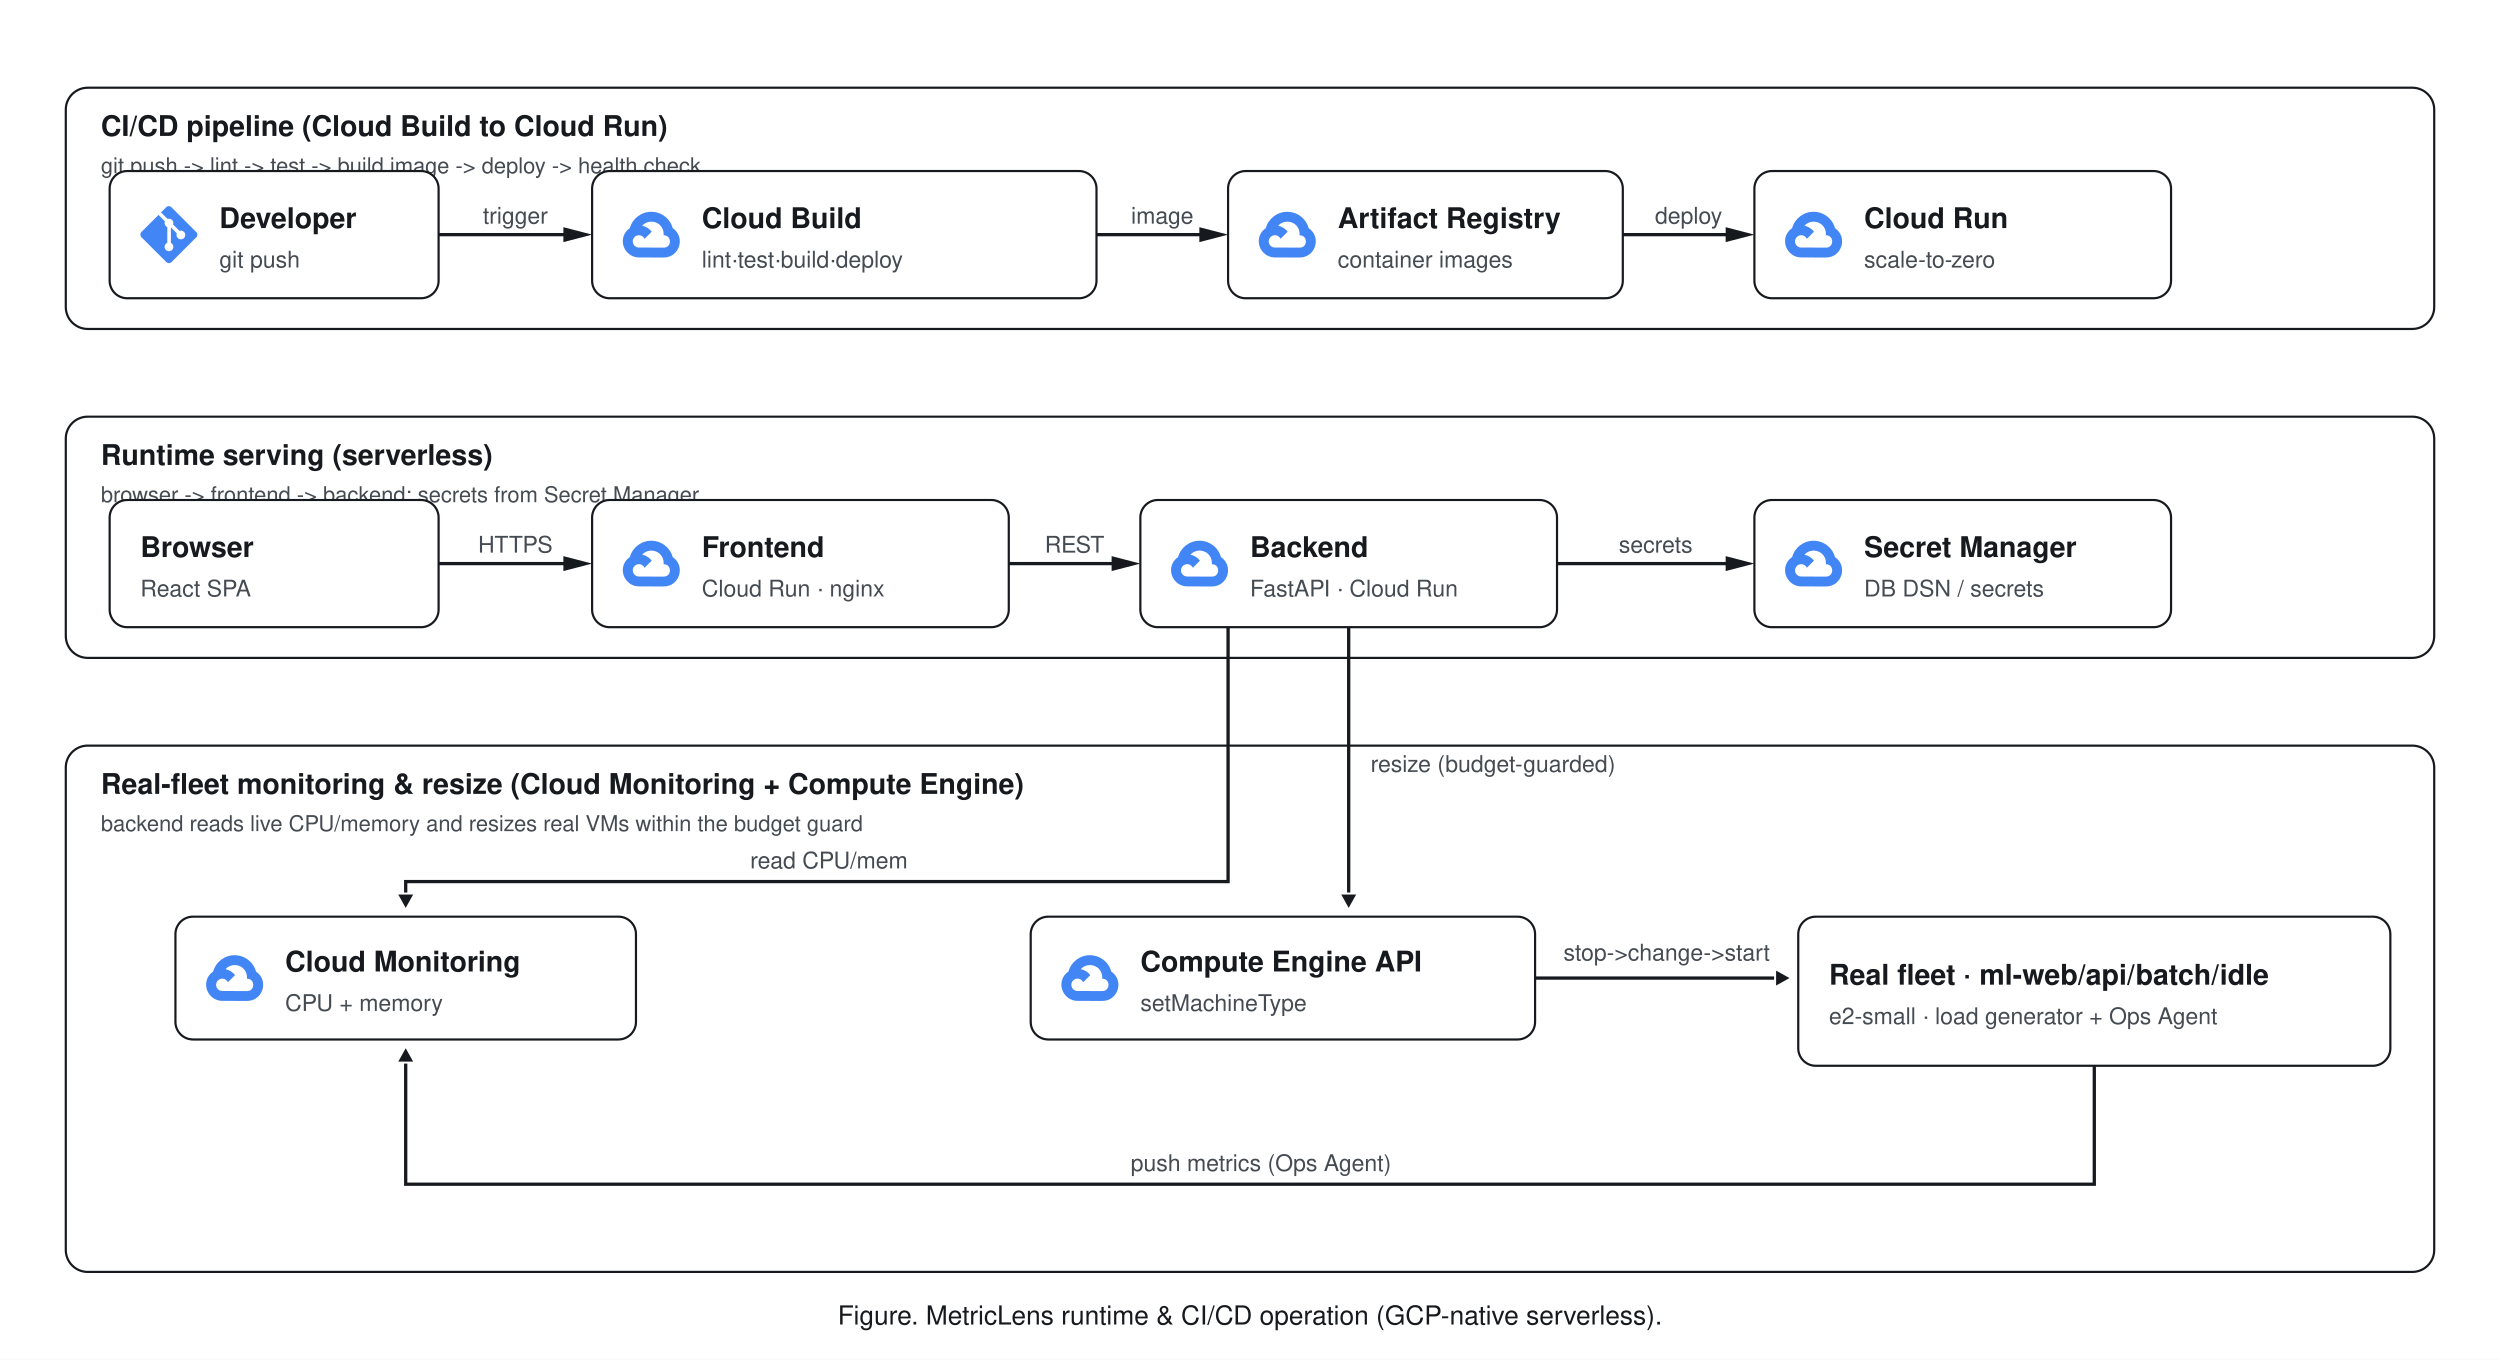
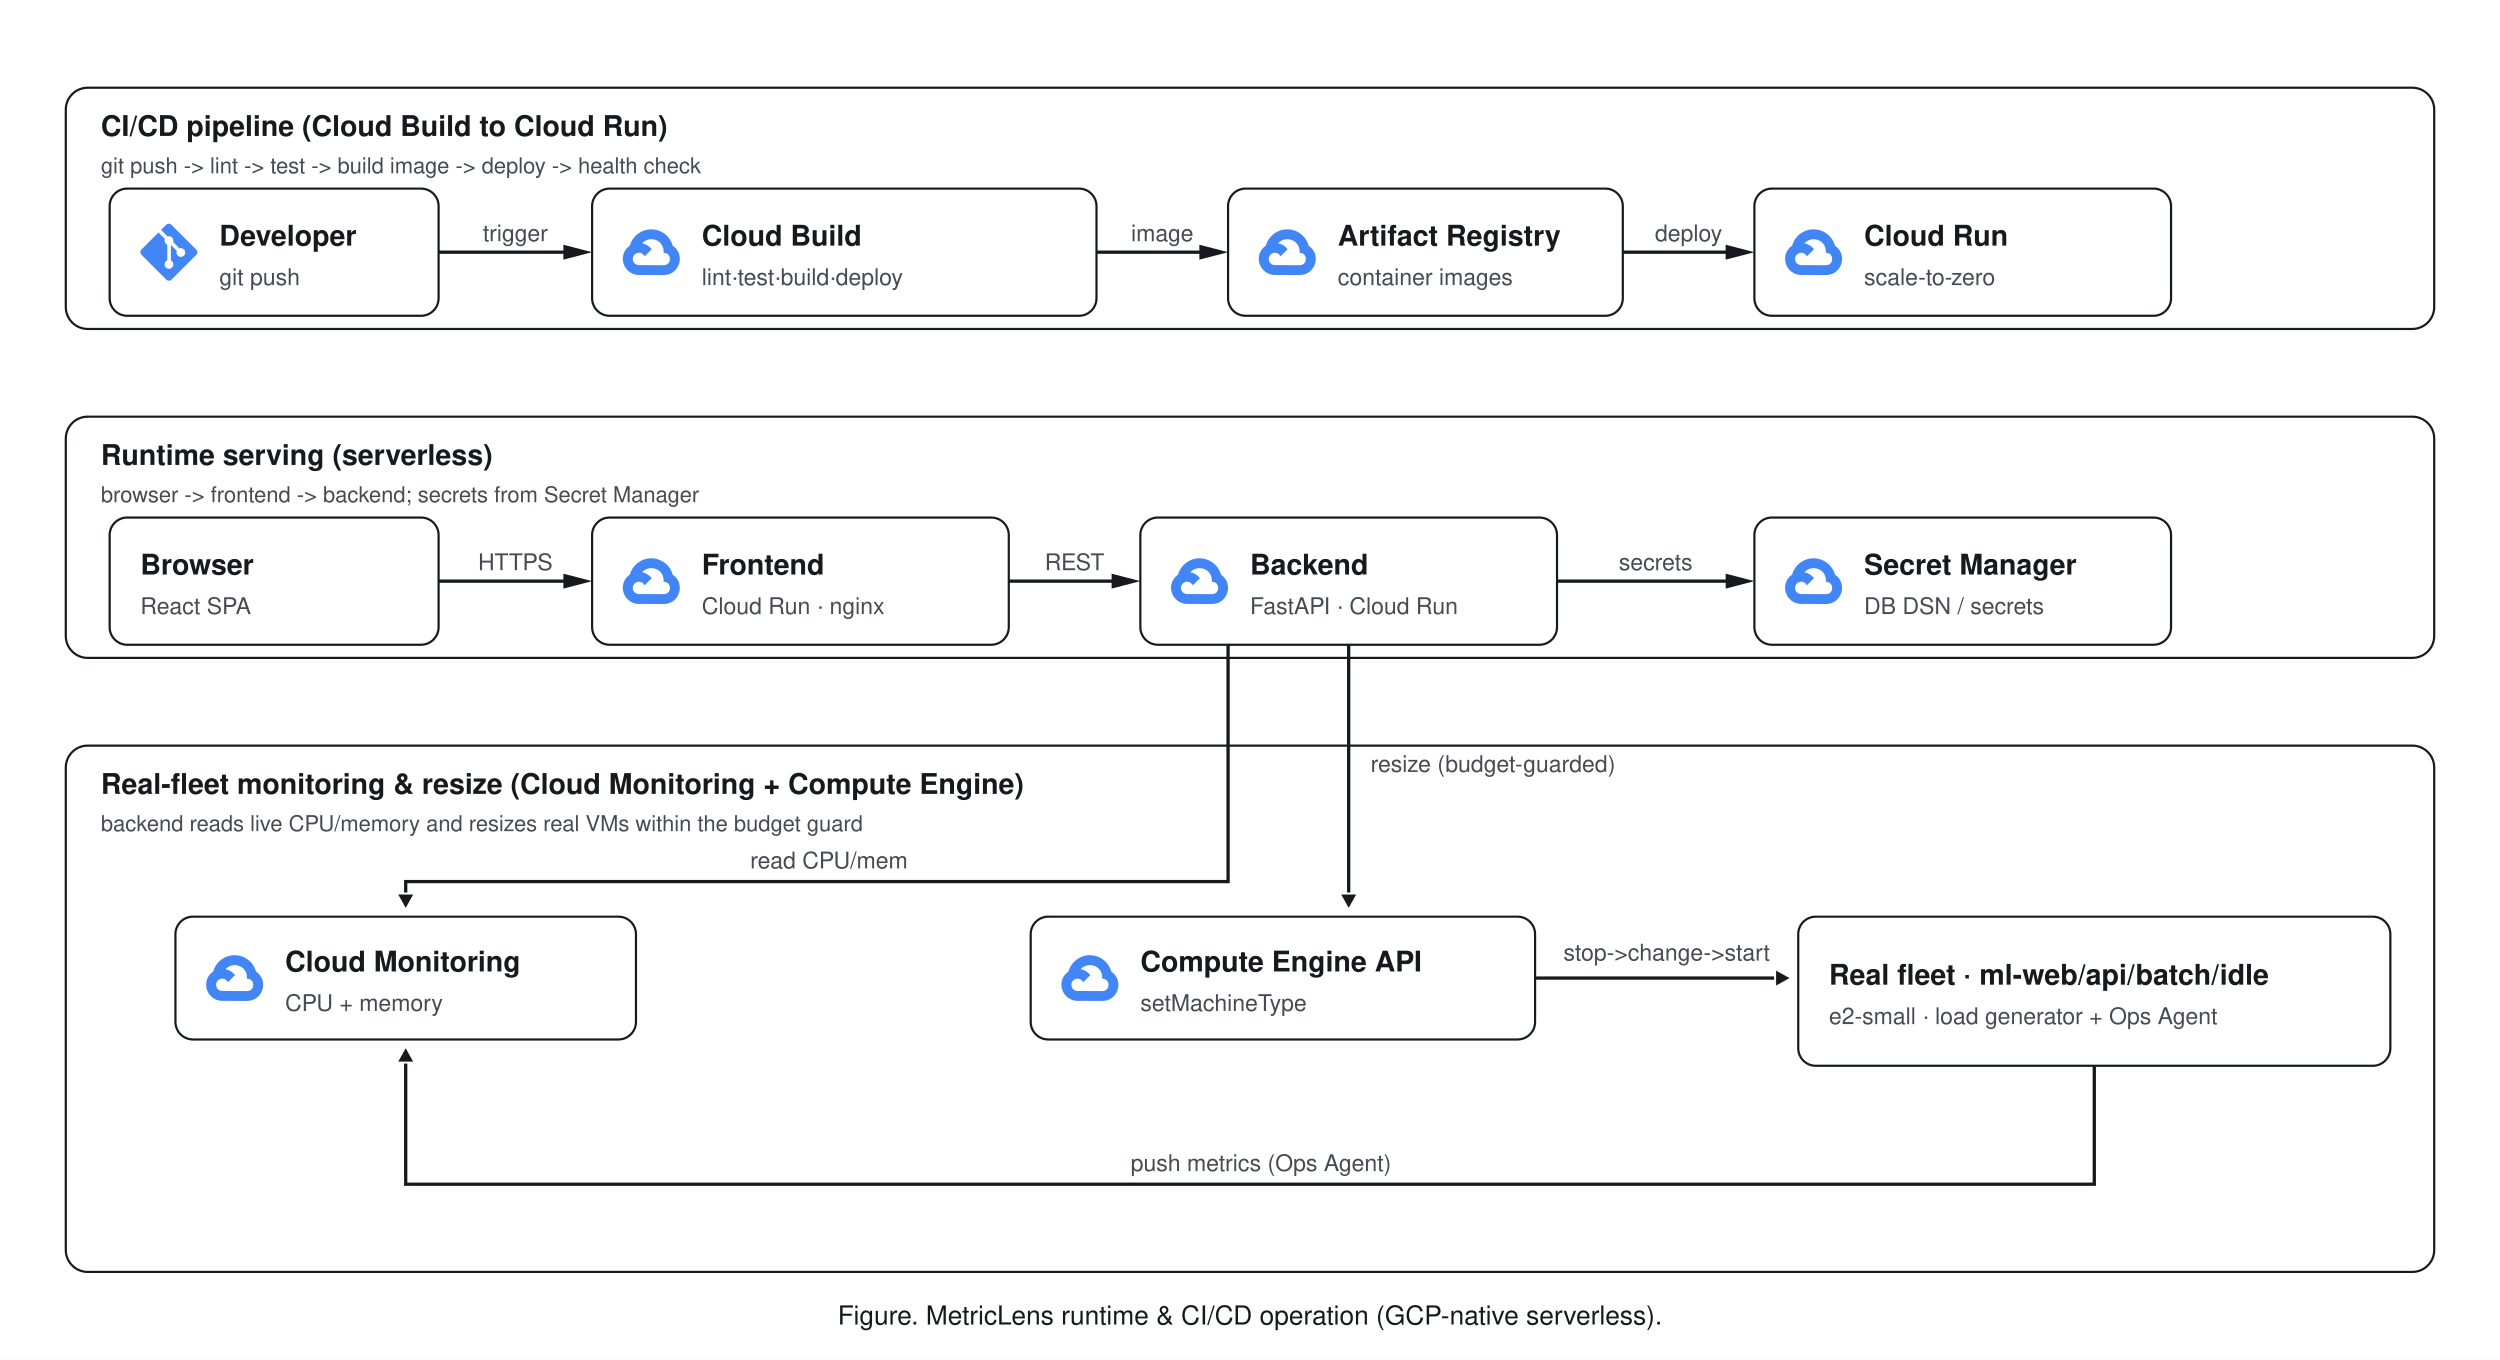
<svg xmlns="http://www.w3.org/2000/svg" width="1140" height="620" viewBox="0 0 1140 620">
  <rect width="1140" height="620" fill="#ffffff" />
  <rect x="30" y="40" width="1080" height="110" rx="10" fill="#ffffff" stroke="#16191d" />
  <text x="46" y="62" font-size="13" fill="#16191d" font-weight="bold" text-anchor="start" font-family="NanumGothic, Helvetica, Arial, sans-serif">CI/CD pipeline (Cloud Build to Cloud Run)</text>
  <text x="46" y="79" font-size="10" fill="#454b52" font-weight="normal" text-anchor="start" font-family="NanumGothic, Helvetica, Arial, sans-serif">git push -&gt; lint -&gt; test -&gt; build image -&gt; deploy -&gt; health check</text>
-   <rect x="50" y="78" width="150" height="58" rx="8" fill="#fff" stroke="#16191d" />
-   <g transform="translate(64,94.0) scale(1.083333)">
+   <rect x="50" y="86" width="150" height="58" rx="8" fill="#fff" stroke="#16191d" />
+   <g transform="translate(64,102.0) scale(1.083333)">
    <path d="M23.546 10.93L13.067.452c-.604-.603-1.582-.603-2.188 0L8.708 2.627l2.76 2.76c.645-.215 1.379-.07 1.889.441.516.515.658 1.258.438 1.9l2.658 2.66c.645-.223 1.387-.078 1.9.435.721.72.721 1.884 0 2.604-.719.719-1.881.719-2.6 0-.539-.541-.674-1.337-.404-1.996L12.86 8.955v6.525c.176.086.342.203.488.348.713.721.713 1.883 0 2.6-.719.721-1.889.721-2.609 0-.719-.719-.719-1.879 0-2.598.182-.18.387-.316.605-.406V8.835c-.217-.091-.424-.222-.6-.401-.545-.545-.676-1.342-.396-2.009L7.636 3.7.45 10.881c-.6.605-.6 1.584 0 2.189l10.48 10.477c.604.604 1.582.604 2.186 0l10.43-10.43c.605-.603.605-1.582 0-2.187" fill="#4285F4" />
  </g>
-   <text x="100" y="104.0" font-size="13" fill="#16191d" font-weight="bold" text-anchor="start" font-family="NanumGothic, Helvetica, Arial, sans-serif">Developer</text>
-   <text x="100" y="122.0" font-size="10.5" fill="#454b52" font-weight="normal" text-anchor="start" font-family="NanumGothic, Helvetica, Arial, sans-serif">git push</text>
-   <rect x="270" y="78" width="230" height="58" rx="8" fill="#fff" stroke="#16191d" />
-   <g transform="translate(284,94.0) scale(1.083333)">
+   <text x="100" y="112.0" font-size="13" fill="#16191d" font-weight="bold" text-anchor="start" font-family="NanumGothic, Helvetica, Arial, sans-serif">Developer</text>
+   <text x="100" y="130.0" font-size="10.5" fill="#454b52" font-weight="normal" text-anchor="start" font-family="NanumGothic, Helvetica, Arial, sans-serif">git push</text>
+   <rect x="270" y="86" width="230" height="58" rx="8" fill="#fff" stroke="#16191d" />
+   <g transform="translate(284,102.0) scale(1.083333)">
    <path d="M12.19 2.38a9.344 9.344 0 0 0-9.234 6.893c.053-.02-.055.013 0 0-3.875 2.551-3.922 8.11-.247 10.941l.006-.007-.007.03a6.717 6.717 0 0 0 4.077 1.356h5.173l.03.03h5.192c6.687.053 9.376-8.605 3.835-12.35a9.365 9.365 0 0 0-2.821-4.552l-.043.043.006-.05A9.344 9.344 0 0 0 12.19 2.38zm-.358 4.146c1.244-.04 2.518.368 3.486 1.15a5.186 5.186 0 0 1 1.862 4.078v.518c3.53-.07 3.53 5.262 0 5.193h-5.193l-.008.009v-.04H6.785a2.59 2.59 0 0 1-1.067-.23h.001a2.597 2.597 0 1 1 3.437-3.437l3.013-3.012A6.747 6.747 0 0 0 8.11 8.24c.018-.01.04-.026.054-.023a5.186 5.186 0 0 1 3.67-1.69z" fill="#4285F4" />
  </g>
-   <text x="320" y="104.0" font-size="13" fill="#16191d" font-weight="bold" text-anchor="start" font-family="NanumGothic, Helvetica, Arial, sans-serif">Cloud Build</text>
-   <text x="320" y="122.0" font-size="10.5" fill="#454b52" font-weight="normal" text-anchor="start" font-family="NanumGothic, Helvetica, Arial, sans-serif">lint·test·build·deploy</text>
-   <rect x="560" y="78" width="180" height="58" rx="8" fill="#fff" stroke="#16191d" />
-   <g transform="translate(574,94.0) scale(1.083333)">
+   <text x="320" y="112.0" font-size="13" fill="#16191d" font-weight="bold" text-anchor="start" font-family="NanumGothic, Helvetica, Arial, sans-serif">Cloud Build</text>
+   <text x="320" y="130.0" font-size="10.5" fill="#454b52" font-weight="normal" text-anchor="start" font-family="NanumGothic, Helvetica, Arial, sans-serif">lint·test·build·deploy</text>
+   <rect x="560" y="86" width="180" height="58" rx="8" fill="#fff" stroke="#16191d" />
+   <g transform="translate(574,102.0) scale(1.083333)">
    <path d="M12.19 2.38a9.344 9.344 0 0 0-9.234 6.893c.053-.02-.055.013 0 0-3.875 2.551-3.922 8.11-.247 10.941l.006-.007-.007.03a6.717 6.717 0 0 0 4.077 1.356h5.173l.03.03h5.192c6.687.053 9.376-8.605 3.835-12.35a9.365 9.365 0 0 0-2.821-4.552l-.043.043.006-.05A9.344 9.344 0 0 0 12.19 2.38zm-.358 4.146c1.244-.04 2.518.368 3.486 1.15a5.186 5.186 0 0 1 1.862 4.078v.518c3.53-.07 3.53 5.262 0 5.193h-5.193l-.008.009v-.04H6.785a2.59 2.59 0 0 1-1.067-.23h.001a2.597 2.597 0 1 1 3.437-3.437l3.013-3.012A6.747 6.747 0 0 0 8.11 8.24c.018-.01.04-.026.054-.023a5.186 5.186 0 0 1 3.67-1.69z" fill="#4285F4" />
  </g>
-   <text x="610" y="104.0" font-size="13" fill="#16191d" font-weight="bold" text-anchor="start" font-family="NanumGothic, Helvetica, Arial, sans-serif">Artifact Registry</text>
-   <text x="610" y="122.0" font-size="10.5" fill="#454b52" font-weight="normal" text-anchor="start" font-family="NanumGothic, Helvetica, Arial, sans-serif">container images</text>
-   <rect x="800" y="78" width="190" height="58" rx="8" fill="#fff" stroke="#16191d" />
-   <g transform="translate(814,94.0) scale(1.083333)">
+   <text x="610" y="112.0" font-size="13" fill="#16191d" font-weight="bold" text-anchor="start" font-family="NanumGothic, Helvetica, Arial, sans-serif">Artifact Registry</text>
+   <text x="610" y="130.0" font-size="10.5" fill="#454b52" font-weight="normal" text-anchor="start" font-family="NanumGothic, Helvetica, Arial, sans-serif">container images</text>
+   <rect x="800" y="86" width="190" height="58" rx="8" fill="#fff" stroke="#16191d" />
+   <g transform="translate(814,102.0) scale(1.083333)">
    <path d="M12.19 2.38a9.344 9.344 0 0 0-9.234 6.893c.053-.02-.055.013 0 0-3.875 2.551-3.922 8.11-.247 10.941l.006-.007-.007.03a6.717 6.717 0 0 0 4.077 1.356h5.173l.03.03h5.192c6.687.053 9.376-8.605 3.835-12.35a9.365 9.365 0 0 0-2.821-4.552l-.043.043.006-.05A9.344 9.344 0 0 0 12.19 2.38zm-.358 4.146c1.244-.04 2.518.368 3.486 1.15a5.186 5.186 0 0 1 1.862 4.078v.518c3.53-.07 3.53 5.262 0 5.193h-5.193l-.008.009v-.04H6.785a2.59 2.59 0 0 1-1.067-.23h.001a2.597 2.597 0 1 1 3.437-3.437l3.013-3.012A6.747 6.747 0 0 0 8.11 8.24c.018-.01.04-.026.054-.023a5.186 5.186 0 0 1 3.67-1.69z" fill="#4285F4" />
  </g>
-   <text x="850" y="104.0" font-size="13" fill="#16191d" font-weight="bold" text-anchor="start" font-family="NanumGothic, Helvetica, Arial, sans-serif">Cloud Run</text>
-   <text x="850" y="122.0" font-size="10.5" fill="#454b52" font-weight="normal" text-anchor="start" font-family="NanumGothic, Helvetica, Arial, sans-serif">scale-to-zero</text>
-   <line x1="200" y1="107.0" x2="263.0" y2="107.0" stroke="#16191d" stroke-width="1.5" />
-   <path d="M270.0,107.0 L256.9,110.4 L256.9,103.6 Z" fill="#16191d" />
-   <text x="235.0" y="102.0" font-size="10.5" fill="#454b52" font-weight="normal" text-anchor="middle" font-family="NanumGothic, Helvetica, Arial, sans-serif">trigger</text>
-   <line x1="500" y1="107.0" x2="553.0" y2="107.0" stroke="#16191d" stroke-width="1.5" />
-   <path d="M560.0,107.0 L546.9,110.4 L546.9,103.6 Z" fill="#16191d" />
-   <text x="530.0" y="102.0" font-size="10.5" fill="#454b52" font-weight="normal" text-anchor="middle" font-family="NanumGothic, Helvetica, Arial, sans-serif">image</text>
-   <line x1="740" y1="107.0" x2="793.0" y2="107.0" stroke="#16191d" stroke-width="1.5" />
-   <path d="M800.0,107.0 L786.9,110.4 L786.9,103.6 Z" fill="#16191d" />
-   <text x="770.0" y="102.0" font-size="10.5" fill="#454b52" font-weight="normal" text-anchor="middle" font-family="NanumGothic, Helvetica, Arial, sans-serif">deploy</text>
+   <text x="850" y="112.0" font-size="13" fill="#16191d" font-weight="bold" text-anchor="start" font-family="NanumGothic, Helvetica, Arial, sans-serif">Cloud Run</text>
+   <text x="850" y="130.0" font-size="10.5" fill="#454b52" font-weight="normal" text-anchor="start" font-family="NanumGothic, Helvetica, Arial, sans-serif">scale-to-zero</text>
+   <line x1="200" y1="115.0" x2="263.0" y2="115.0" stroke="#16191d" stroke-width="1.5" />
+   <path d="M270.0,115.0 L256.9,118.4 L256.9,111.6 Z" fill="#16191d" />
+   <text x="235.0" y="110.0" font-size="10.5" fill="#454b52" font-weight="normal" text-anchor="middle" font-family="NanumGothic, Helvetica, Arial, sans-serif">trigger</text>
+   <line x1="500" y1="115.0" x2="553.0" y2="115.0" stroke="#16191d" stroke-width="1.5" />
+   <path d="M560.0,115.0 L546.9,118.4 L546.9,111.6 Z" fill="#16191d" />
+   <text x="530.0" y="110.0" font-size="10.5" fill="#454b52" font-weight="normal" text-anchor="middle" font-family="NanumGothic, Helvetica, Arial, sans-serif">image</text>
+   <line x1="740" y1="115.0" x2="793.0" y2="115.0" stroke="#16191d" stroke-width="1.5" />
+   <path d="M800.0,115.0 L786.9,118.4 L786.9,111.6 Z" fill="#16191d" />
+   <text x="770.0" y="110.0" font-size="10.5" fill="#454b52" font-weight="normal" text-anchor="middle" font-family="NanumGothic, Helvetica, Arial, sans-serif">deploy</text>
  <rect x="30" y="190" width="1080" height="110" rx="10" fill="#ffffff" stroke="#16191d" />
  <text x="46" y="212" font-size="13" fill="#16191d" font-weight="bold" text-anchor="start" font-family="NanumGothic, Helvetica, Arial, sans-serif">Runtime serving (serverless)</text>
  <text x="46" y="229" font-size="10" fill="#454b52" font-weight="normal" text-anchor="start" font-family="NanumGothic, Helvetica, Arial, sans-serif">browser -&gt; frontend -&gt; backend; secrets from Secret Manager</text>
-   <rect x="50" y="228" width="150" height="58" rx="8" fill="#fff" stroke="#16191d" />
-   <text x="64" y="254.0" font-size="13" fill="#16191d" font-weight="bold" text-anchor="start" font-family="NanumGothic, Helvetica, Arial, sans-serif">Browser</text>
-   <text x="64" y="272.0" font-size="10.5" fill="#454b52" font-weight="normal" text-anchor="start" font-family="NanumGothic, Helvetica, Arial, sans-serif">React SPA</text>
-   <rect x="270" y="228" width="190" height="58" rx="8" fill="#fff" stroke="#16191d" />
-   <g transform="translate(284,244.0) scale(1.083333)">
+   <rect x="50" y="236" width="150" height="58" rx="8" fill="#fff" stroke="#16191d" />
+   <text x="64" y="262.0" font-size="13" fill="#16191d" font-weight="bold" text-anchor="start" font-family="NanumGothic, Helvetica, Arial, sans-serif">Browser</text>
+   <text x="64" y="280.0" font-size="10.5" fill="#454b52" font-weight="normal" text-anchor="start" font-family="NanumGothic, Helvetica, Arial, sans-serif">React SPA</text>
+   <rect x="270" y="236" width="190" height="58" rx="8" fill="#fff" stroke="#16191d" />
+   <g transform="translate(284,252.0) scale(1.083333)">
    <path d="M12.19 2.38a9.344 9.344 0 0 0-9.234 6.893c.053-.02-.055.013 0 0-3.875 2.551-3.922 8.11-.247 10.941l.006-.007-.007.03a6.717 6.717 0 0 0 4.077 1.356h5.173l.03.03h5.192c6.687.053 9.376-8.605 3.835-12.35a9.365 9.365 0 0 0-2.821-4.552l-.043.043.006-.05A9.344 9.344 0 0 0 12.19 2.38zm-.358 4.146c1.244-.04 2.518.368 3.486 1.15a5.186 5.186 0 0 1 1.862 4.078v.518c3.53-.07 3.53 5.262 0 5.193h-5.193l-.008.009v-.04H6.785a2.59 2.59 0 0 1-1.067-.23h.001a2.597 2.597 0 1 1 3.437-3.437l3.013-3.012A6.747 6.747 0 0 0 8.11 8.24c.018-.01.04-.026.054-.023a5.186 5.186 0 0 1 3.67-1.69z" fill="#4285F4" />
  </g>
-   <text x="320" y="254.0" font-size="13" fill="#16191d" font-weight="bold" text-anchor="start" font-family="NanumGothic, Helvetica, Arial, sans-serif">Frontend</text>
-   <text x="320" y="272.0" font-size="10.5" fill="#454b52" font-weight="normal" text-anchor="start" font-family="NanumGothic, Helvetica, Arial, sans-serif">Cloud Run · nginx</text>
-   <rect x="520" y="228" width="190" height="58" rx="8" fill="#fff" stroke="#16191d" />
-   <g transform="translate(534,244.0) scale(1.083333)">
+   <text x="320" y="262.0" font-size="13" fill="#16191d" font-weight="bold" text-anchor="start" font-family="NanumGothic, Helvetica, Arial, sans-serif">Frontend</text>
+   <text x="320" y="280.0" font-size="10.5" fill="#454b52" font-weight="normal" text-anchor="start" font-family="NanumGothic, Helvetica, Arial, sans-serif">Cloud Run · nginx</text>
+   <rect x="520" y="236" width="190" height="58" rx="8" fill="#fff" stroke="#16191d" />
+   <g transform="translate(534,252.0) scale(1.083333)">
    <path d="M12.19 2.38a9.344 9.344 0 0 0-9.234 6.893c.053-.02-.055.013 0 0-3.875 2.551-3.922 8.11-.247 10.941l.006-.007-.007.03a6.717 6.717 0 0 0 4.077 1.356h5.173l.03.03h5.192c6.687.053 9.376-8.605 3.835-12.35a9.365 9.365 0 0 0-2.821-4.552l-.043.043.006-.05A9.344 9.344 0 0 0 12.19 2.38zm-.358 4.146c1.244-.04 2.518.368 3.486 1.15a5.186 5.186 0 0 1 1.862 4.078v.518c3.53-.07 3.53 5.262 0 5.193h-5.193l-.008.009v-.04H6.785a2.59 2.59 0 0 1-1.067-.23h.001a2.597 2.597 0 1 1 3.437-3.437l3.013-3.012A6.747 6.747 0 0 0 8.11 8.24c.018-.01.04-.026.054-.023a5.186 5.186 0 0 1 3.67-1.69z" fill="#4285F4" />
  </g>
-   <text x="570" y="254.0" font-size="13" fill="#16191d" font-weight="bold" text-anchor="start" font-family="NanumGothic, Helvetica, Arial, sans-serif">Backend</text>
-   <text x="570" y="272.0" font-size="10.5" fill="#454b52" font-weight="normal" text-anchor="start" font-family="NanumGothic, Helvetica, Arial, sans-serif">FastAPI · Cloud Run</text>
-   <rect x="800" y="228" width="190" height="58" rx="8" fill="#fff" stroke="#16191d" />
-   <g transform="translate(814,244.0) scale(1.083333)">
+   <text x="570" y="262.0" font-size="13" fill="#16191d" font-weight="bold" text-anchor="start" font-family="NanumGothic, Helvetica, Arial, sans-serif">Backend</text>
+   <text x="570" y="280.0" font-size="10.5" fill="#454b52" font-weight="normal" text-anchor="start" font-family="NanumGothic, Helvetica, Arial, sans-serif">FastAPI · Cloud Run</text>
+   <rect x="800" y="236" width="190" height="58" rx="8" fill="#fff" stroke="#16191d" />
+   <g transform="translate(814,252.0) scale(1.083333)">
    <path d="M12.19 2.38a9.344 9.344 0 0 0-9.234 6.893c.053-.02-.055.013 0 0-3.875 2.551-3.922 8.11-.247 10.941l.006-.007-.007.03a6.717 6.717 0 0 0 4.077 1.356h5.173l.03.03h5.192c6.687.053 9.376-8.605 3.835-12.35a9.365 9.365 0 0 0-2.821-4.552l-.043.043.006-.05A9.344 9.344 0 0 0 12.19 2.38zm-.358 4.146c1.244-.04 2.518.368 3.486 1.15a5.186 5.186 0 0 1 1.862 4.078v.518c3.53-.07 3.53 5.262 0 5.193h-5.193l-.008.009v-.04H6.785a2.59 2.59 0 0 1-1.067-.23h.001a2.597 2.597 0 1 1 3.437-3.437l3.013-3.012A6.747 6.747 0 0 0 8.11 8.24c.018-.01.04-.026.054-.023a5.186 5.186 0 0 1 3.67-1.69z" fill="#4285F4" />
  </g>
-   <text x="850" y="254.0" font-size="13" fill="#16191d" font-weight="bold" text-anchor="start" font-family="NanumGothic, Helvetica, Arial, sans-serif">Secret Manager</text>
-   <text x="850" y="272.0" font-size="10.5" fill="#454b52" font-weight="normal" text-anchor="start" font-family="NanumGothic, Helvetica, Arial, sans-serif">DB DSN / secrets</text>
-   <line x1="200" y1="257.0" x2="263.0" y2="257.0" stroke="#16191d" stroke-width="1.5" />
-   <path d="M270.0,257.0 L256.9,260.4 L256.9,253.6 Z" fill="#16191d" />
-   <text x="235.0" y="252.0" font-size="10.5" fill="#454b52" font-weight="normal" text-anchor="middle" font-family="NanumGothic, Helvetica, Arial, sans-serif">HTTPS</text>
-   <line x1="460" y1="257.0" x2="513.0" y2="257.0" stroke="#16191d" stroke-width="1.5" />
-   <path d="M520.0,257.0 L506.9,260.4 L506.9,253.6 Z" fill="#16191d" />
-   <text x="490.0" y="252.0" font-size="10.5" fill="#454b52" font-weight="normal" text-anchor="middle" font-family="NanumGothic, Helvetica, Arial, sans-serif">REST</text>
-   <line x1="710" y1="257.0" x2="793.0" y2="257.0" stroke="#16191d" stroke-width="1.5" />
-   <path d="M800.0,257.0 L786.9,260.4 L786.9,253.6 Z" fill="#16191d" />
-   <text x="755.0" y="252.0" font-size="10.5" fill="#454b52" font-weight="normal" text-anchor="middle" font-family="NanumGothic, Helvetica, Arial, sans-serif">secrets</text>
+   <text x="850" y="262.0" font-size="13" fill="#16191d" font-weight="bold" text-anchor="start" font-family="NanumGothic, Helvetica, Arial, sans-serif">Secret Manager</text>
+   <text x="850" y="280.0" font-size="10.5" fill="#454b52" font-weight="normal" text-anchor="start" font-family="NanumGothic, Helvetica, Arial, sans-serif">DB DSN / secrets</text>
+   <line x1="200" y1="265.0" x2="263.0" y2="265.0" stroke="#16191d" stroke-width="1.5" />
+   <path d="M270.0,265.0 L256.9,268.4 L256.9,261.6 Z" fill="#16191d" />
+   <text x="235.0" y="260.0" font-size="10.5" fill="#454b52" font-weight="normal" text-anchor="middle" font-family="NanumGothic, Helvetica, Arial, sans-serif">HTTPS</text>
+   <line x1="460" y1="265.0" x2="513.0" y2="265.0" stroke="#16191d" stroke-width="1.5" />
+   <path d="M520.0,265.0 L506.9,268.4 L506.9,261.6 Z" fill="#16191d" />
+   <text x="490.0" y="260.0" font-size="10.5" fill="#454b52" font-weight="normal" text-anchor="middle" font-family="NanumGothic, Helvetica, Arial, sans-serif">REST</text>
+   <line x1="710" y1="265.0" x2="793.0" y2="265.0" stroke="#16191d" stroke-width="1.5" />
+   <path d="M800.0,265.0 L786.9,268.4 L786.9,261.6 Z" fill="#16191d" />
+   <text x="755.0" y="260.0" font-size="10.5" fill="#454b52" font-weight="normal" text-anchor="middle" font-family="NanumGothic, Helvetica, Arial, sans-serif">secrets</text>
  <rect x="30" y="340" width="1080" height="240" rx="10" fill="#ffffff" stroke="#16191d" />
  <text x="46" y="362" font-size="13" fill="#16191d" font-weight="bold" text-anchor="start" font-family="NanumGothic, Helvetica, Arial, sans-serif">Real-fleet monitoring &amp; resize (Cloud Monitoring + Compute Engine)</text>
  <text x="46" y="379" font-size="10" fill="#454b52" font-weight="normal" text-anchor="start" font-family="NanumGothic, Helvetica, Arial, sans-serif">backend reads live CPU/memory and resizes real VMs within the budget guard</text>
  <rect x="80" y="418" width="210" height="56" rx="8" fill="#fff" stroke="#16191d" />
  <g transform="translate(94,433.0) scale(1.083333)">
    <path d="M12.19 2.38a9.344 9.344 0 0 0-9.234 6.893c.053-.02-.055.013 0 0-3.875 2.551-3.922 8.11-.247 10.941l.006-.007-.007.03a6.717 6.717 0 0 0 4.077 1.356h5.173l.03.03h5.192c6.687.053 9.376-8.605 3.835-12.35a9.365 9.365 0 0 0-2.821-4.552l-.043.043.006-.05A9.344 9.344 0 0 0 12.19 2.38zm-.358 4.146c1.244-.04 2.518.368 3.486 1.15a5.186 5.186 0 0 1 1.862 4.078v.518c3.53-.07 3.53 5.262 0 5.193h-5.193l-.008.009v-.04H6.785a2.59 2.59 0 0 1-1.067-.23h.001a2.597 2.597 0 1 1 3.437-3.437l3.013-3.012A6.747 6.747 0 0 0 8.11 8.24c.018-.01.04-.026.054-.023a5.186 5.186 0 0 1 3.67-1.69z" fill="#4285F4" />
  </g>
  <text x="130" y="443.0" font-size="13" fill="#16191d" font-weight="bold" text-anchor="start" font-family="NanumGothic, Helvetica, Arial, sans-serif">Cloud Monitoring</text>
  <text x="130" y="461.0" font-size="10.5" fill="#454b52" font-weight="normal" text-anchor="start" font-family="NanumGothic, Helvetica, Arial, sans-serif">CPU + memory</text>
  <rect x="470" y="418" width="230" height="56" rx="8" fill="#fff" stroke="#16191d" />
  <g transform="translate(484,433.0) scale(1.083333)">
    <path d="M12.19 2.38a9.344 9.344 0 0 0-9.234 6.893c.053-.02-.055.013 0 0-3.875 2.551-3.922 8.11-.247 10.941l.006-.007-.007.03a6.717 6.717 0 0 0 4.077 1.356h5.173l.03.03h5.192c6.687.053 9.376-8.605 3.835-12.35a9.365 9.365 0 0 0-2.821-4.552l-.043.043.006-.05A9.344 9.344 0 0 0 12.19 2.38zm-.358 4.146c1.244-.04 2.518.368 3.486 1.15a5.186 5.186 0 0 1 1.862 4.078v.518c3.53-.07 3.53 5.262 0 5.193h-5.193l-.008.009v-.04H6.785a2.59 2.59 0 0 1-1.067-.23h.001a2.597 2.597 0 1 1 3.437-3.437l3.013-3.012A6.747 6.747 0 0 0 8.11 8.24c.018-.01.04-.026.054-.023a5.186 5.186 0 0 1 3.67-1.69z" fill="#4285F4" />
  </g>
  <text x="520" y="443.0" font-size="13" fill="#16191d" font-weight="bold" text-anchor="start" font-family="NanumGothic, Helvetica, Arial, sans-serif">Compute Engine API</text>
  <text x="520" y="461.0" font-size="10.5" fill="#454b52" font-weight="normal" text-anchor="start" font-family="NanumGothic, Helvetica, Arial, sans-serif">setMachineType</text>
  <rect x="820" y="418" width="270" height="68" rx="8" fill="#fff" stroke="#16191d" />
  <text x="834" y="449.0" font-size="13" fill="#16191d" font-weight="bold" text-anchor="start" font-family="NanumGothic, Helvetica, Arial, sans-serif">Real fleet · ml-web/api/batch/idle</text>
  <text x="834" y="467.0" font-size="10.5" fill="#454b52" font-weight="normal" text-anchor="start" font-family="NanumGothic, Helvetica, Arial, sans-serif">e2-small · load generator + Ops Agent</text>
-   <path d="M615.0,286.0 L615.0,407.0" fill="none" stroke="#16191d" stroke-width="1.5" />
+   <path d="M615.0,294.0 L615.0,407.0" fill="none" stroke="#16191d" stroke-width="1.5" />
  <path d="M615.0,414.0 L611.6,407.9 L618.4,407.9 Z" fill="#16191d" />
  <text x="625" y="352" font-size="10.5" fill="#454b52" font-weight="normal" text-anchor="start" font-family="NanumGothic, Helvetica, Arial, sans-serif">resize (budget-guarded)</text>
-   <path d="M560.0,286.0 L560.0,402.0 L185.0,402.0 L185.0,407.0" fill="none" stroke="#16191d" stroke-width="1.5" />
+   <path d="M560.0,294.0 L560.0,402.0 L185.0,402.0 L185.0,407.0" fill="none" stroke="#16191d" stroke-width="1.5" />
  <path d="M185.0,414.0 L181.6,407.9 L188.4,407.9 Z" fill="#16191d" />
  <text x="378" y="396" font-size="10.5" fill="#454b52" font-weight="normal" text-anchor="middle" font-family="NanumGothic, Helvetica, Arial, sans-serif">read CPU/mem</text>
  <path d="M700.0,446.0 L809.0,446.0" fill="none" stroke="#16191d" stroke-width="1.5" />
  <path d="M816.0,446.0 L809.9,449.4 L809.9,442.6 Z" fill="#16191d" />
  <text x="760.0" y="438.0" font-size="10.5" fill="#454b52" font-weight="normal" text-anchor="middle" font-family="NanumGothic, Helvetica, Arial, sans-serif">stop-&gt;change-&gt;start</text>
  <path d="M955.0,486.0 L955.0,540.0 L185.0,540.0 L185.0,485.0" fill="none" stroke="#16191d" stroke-width="1.5" />
  <path d="M185.0,478.0 L188.4,484.1 L181.6,484.1 Z" fill="#16191d" />
  <text x="575" y="534" font-size="10.5" fill="#454b52" font-weight="normal" text-anchor="middle" font-family="NanumGothic, Helvetica, Arial, sans-serif">push metrics (Ops Agent)</text>
  <text x="570.0" y="604" font-size="12" fill="#16191d" font-weight="normal" text-anchor="middle" font-family="NanumGothic, Helvetica, Arial, sans-serif">Figure. MetricLens runtime &amp; CI/CD operation (GCP-native serverless).</text>
</svg>
